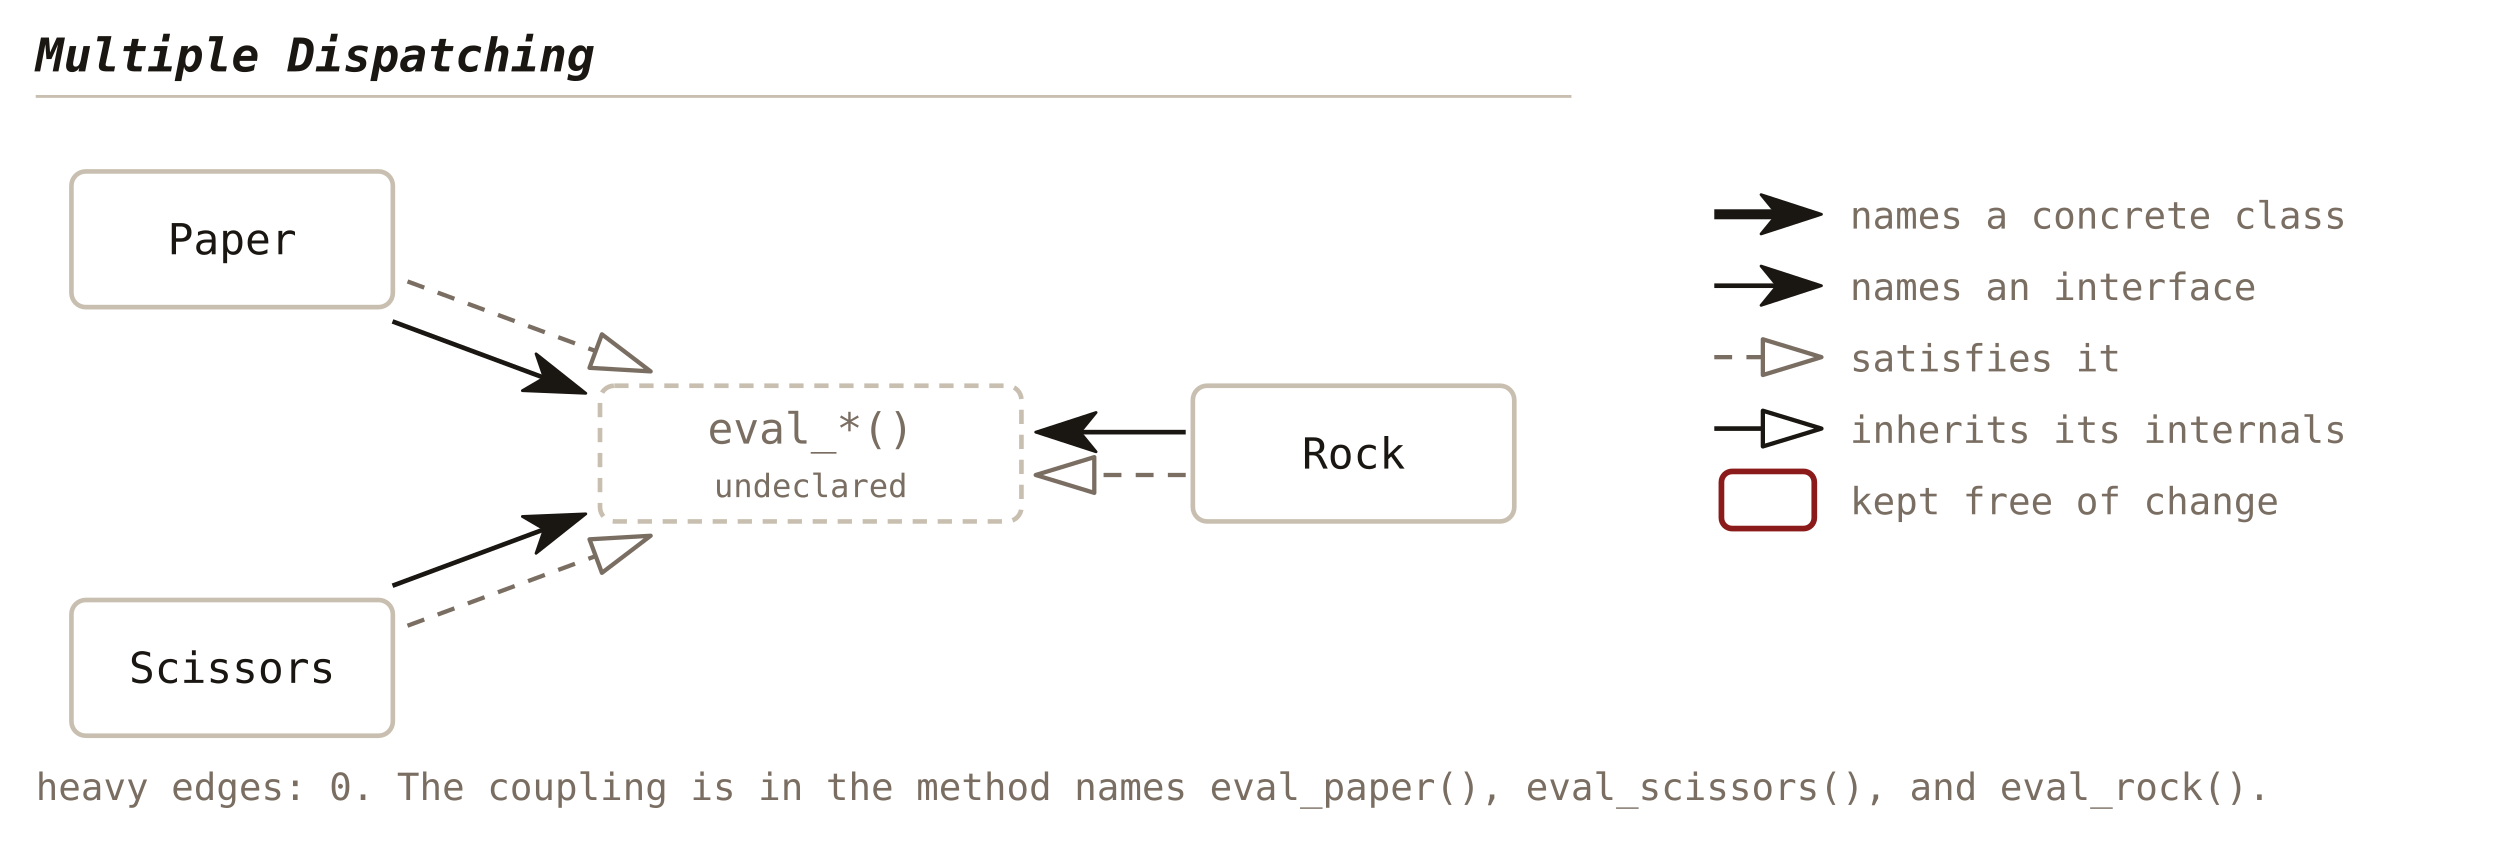
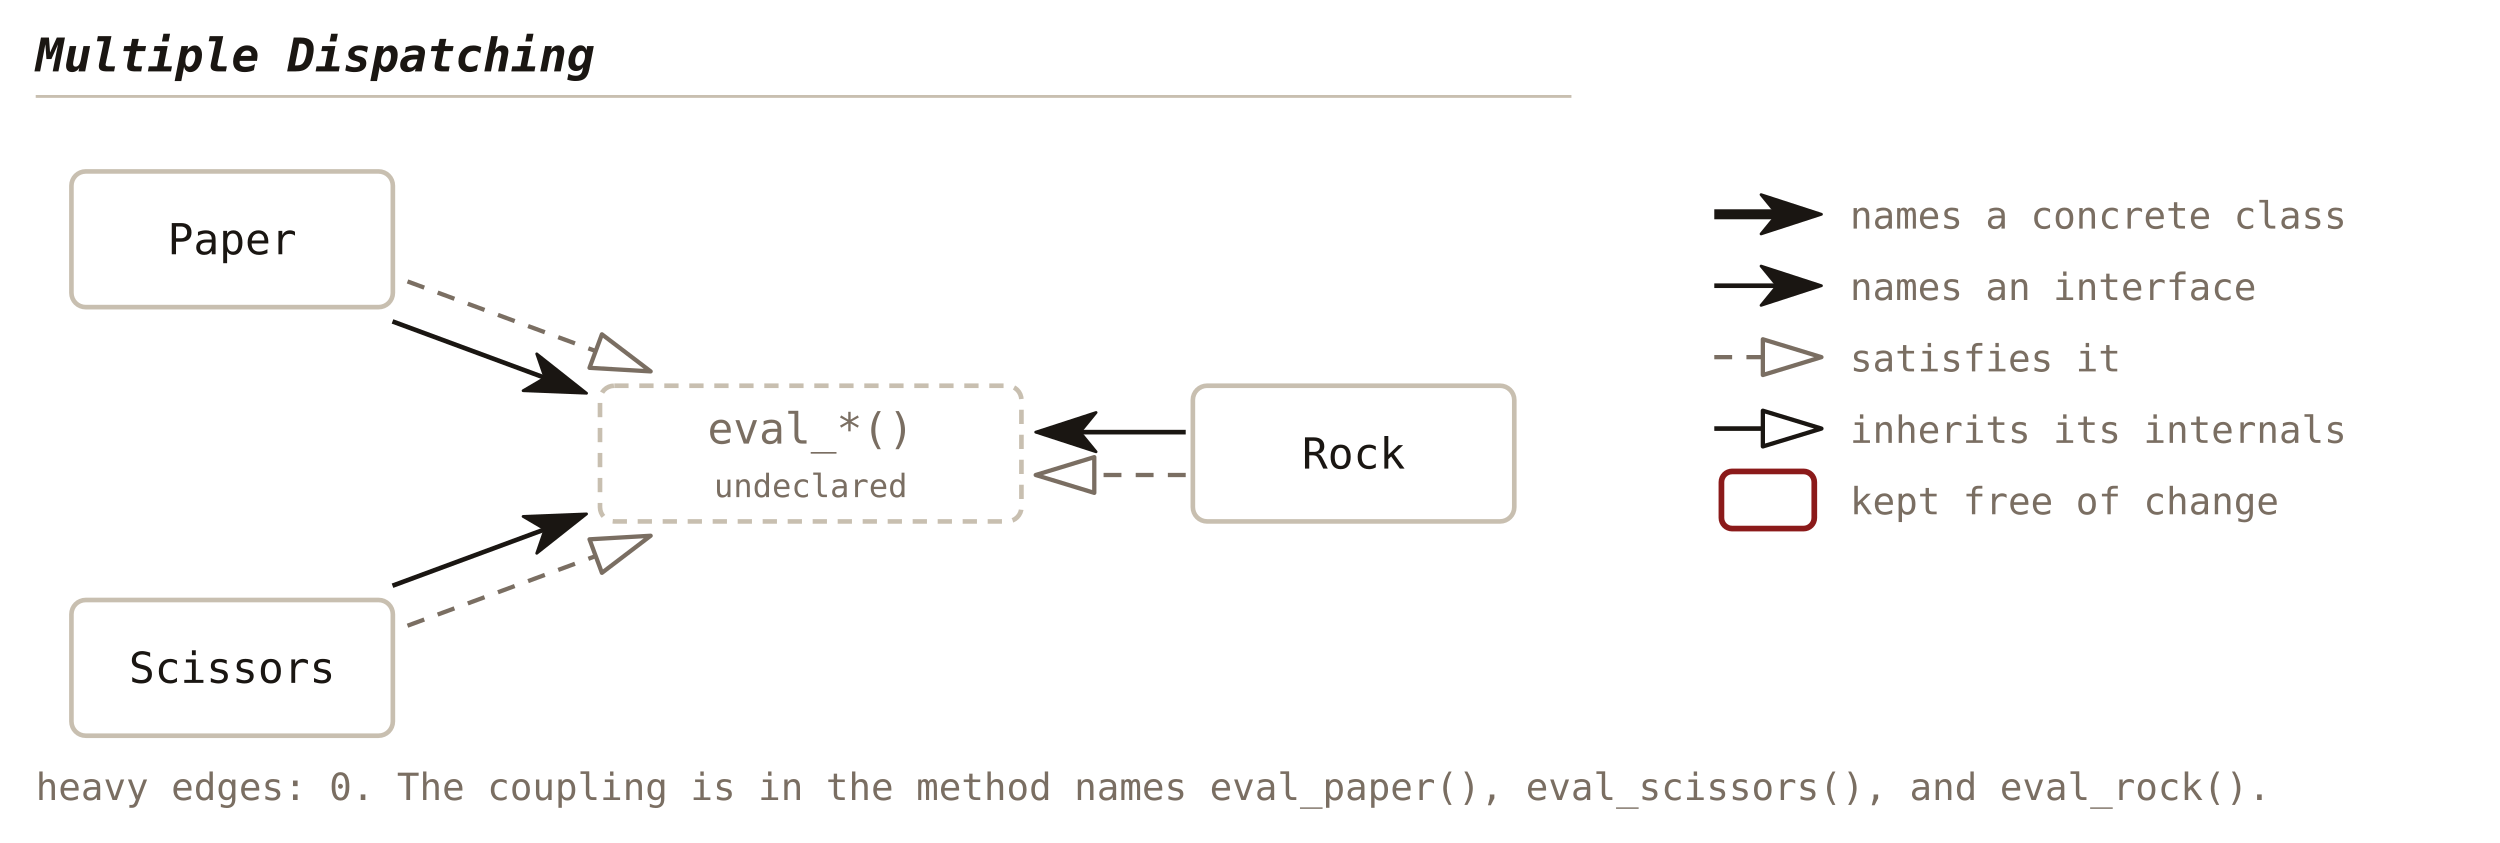
<svg xmlns="http://www.w3.org/2000/svg" viewBox="0 0 700 236" font-family="'JetBrains Mono', Consolas, monospace">
  <defs>
    <marker id="c32-solid" viewBox="0 0 18 12" refX="5" refY="6" markerWidth="18" markerHeight="12" orient="auto" markerUnits="userSpaceOnUse">
      <path d="M0.5,0.5 L17.4,6 L0.5,11.5 L5,6 Z" fill="#1a1612" stroke="#1a1612" stroke-width="0.8" stroke-linejoin="round" />
    </marker>
    <marker id="c32-hollow" viewBox="0 0 18 12" refX="1" refY="6" markerWidth="18" markerHeight="12" orient="auto" markerUnits="userSpaceOnUse">
      <path d="M1,1 L17.4,6 L1,11 Z" fill="none" stroke="#1a1612" stroke-width="1.2" stroke-linejoin="round" />
    </marker>
    <marker id="c32-hollow-muted" viewBox="0 0 18 12" refX="1" refY="6" markerWidth="18" markerHeight="12" orient="auto" markerUnits="userSpaceOnUse">
      <path d="M1,1 L17.4,6 L1,11 Z" fill="none" stroke="#7a6e62" stroke-width="1.2" stroke-linejoin="round" />
    </marker>
  </defs>
  <text x="10" y="20" font-size="13" font-weight="bold" font-style="italic" fill="#1a1612" text-anchor="start">Multiple Dispatching</text>
  <line x1="10" y1="27" x2="440" y2="27" stroke="#c8bfb0" stroke-width="0.8" />
  <rect x="20" y="48" width="90" height="38" fill="none" stroke="#c8bfb0" stroke-width="1.3" rx="4" />
  <text x="65.0" y="71.2" font-size="12" fill="#1a1612" text-anchor="middle">Paper</text>
  <rect x="20" y="168" width="90" height="38" fill="none" stroke="#c8bfb0" stroke-width="1.3" rx="4" />
  <text x="65.0" y="191.2" font-size="12" fill="#1a1612" text-anchor="middle">Scissors</text>
  <rect x="334" y="108" width="90" height="38" fill="none" stroke="#c8bfb0" stroke-width="1.3" rx="4" />
  <text x="379.0" y="131.2" font-size="12" fill="#1a1612" text-anchor="middle">Rock</text>
  <rect x="168" y="108" width="118" height="38" fill="none" stroke="#c8bfb0" stroke-width="1.3" rx="4" stroke-dasharray="4,3" />
  <text x="227.0" y="124.2" font-size="12" fill="#7a6e62" text-anchor="middle">eval_*()</text>
  <text x="227.0" y="139.2" font-size="9" fill="#7a6e62" text-anchor="middle">undeclared</text>
-   <line x1="109.9" y1="90.0" x2="152.4" y2="105.8" stroke="#1a1612" stroke-width="1.3" marker-end="url(#c32-solid)" />
+   <line x1="109.9" y1="90.0" x2="152.6" y2="105.8" stroke="#1a1612" stroke-width="1.3" marker-end="url(#c32-solid)" />
  <line x1="114.1" y1="78.8" x2="166.8" y2="98.3" stroke="#7a6e62" stroke-width="1.2" stroke-dasharray="5,4" marker-end="url(#c32-hollow-muted)" />
-   <line x1="109.9" y1="164.0" x2="152.4" y2="148.2" stroke="#1a1612" stroke-width="1.3" marker-end="url(#c32-solid)" />
+   <line x1="109.9" y1="164.0" x2="152.6" y2="148.2" stroke="#1a1612" stroke-width="1.3" marker-end="url(#c32-solid)" />
  <line x1="114.1" y1="175.2" x2="166.8" y2="155.7" stroke="#7a6e62" stroke-width="1.2" stroke-dasharray="5,4" marker-end="url(#c32-hollow-muted)" />
  <line x1="332.0" y1="121.0" x2="302.4" y2="121.0" stroke="#1a1612" stroke-width="1.3" marker-end="url(#c32-solid)" />
  <line x1="332.0" y1="133.0" x2="306.4" y2="133.0" stroke="#7a6e62" stroke-width="1.2" stroke-dasharray="5,4" marker-end="url(#c32-hollow-muted)" />
  <text x="10" y="224" font-size="10.5" fill="#7a6e62" text-anchor="start">heavy edges: 0. The coupling is in the method names eval_paper(), eval_scissors(), and eval_rock().</text>
  <line x1="480" y1="60" x2="497.6" y2="60" stroke="#1a1612" stroke-width="2.8" marker-end="url(#c32-solid)" />
  <text x="518" y="64" font-size="10.5" fill="#7a6e62" text-anchor="start">names a concrete class</text>
  <line x1="480" y1="80" x2="497.6" y2="80" stroke="#1a1612" stroke-width="1.3" marker-end="url(#c32-solid)" />
  <text x="518" y="84" font-size="10.5" fill="#7a6e62" text-anchor="start">names an interface</text>
  <line x1="480" y1="100" x2="493.6" y2="100" stroke="#7a6e62" stroke-width="1.2" stroke-dasharray="5,4" marker-end="url(#c32-hollow-muted)" />
  <text x="518" y="104" font-size="10.5" fill="#7a6e62" text-anchor="start">satisfies it</text>
  <line x1="480" y1="120" x2="493.6" y2="120" stroke="#1a1612" stroke-width="1.3" marker-end="url(#c32-hollow)" />
  <text x="518" y="124" font-size="10.5" fill="#7a6e62" text-anchor="start">inherits its internals</text>
  <rect x="482" y="132" width="26" height="16" fill="none" stroke="#8b1a1a" stroke-width="1.6" rx="3" />
  <text x="518" y="144" font-size="10.5" fill="#7a6e62" text-anchor="start">kept free of change</text>
</svg>
